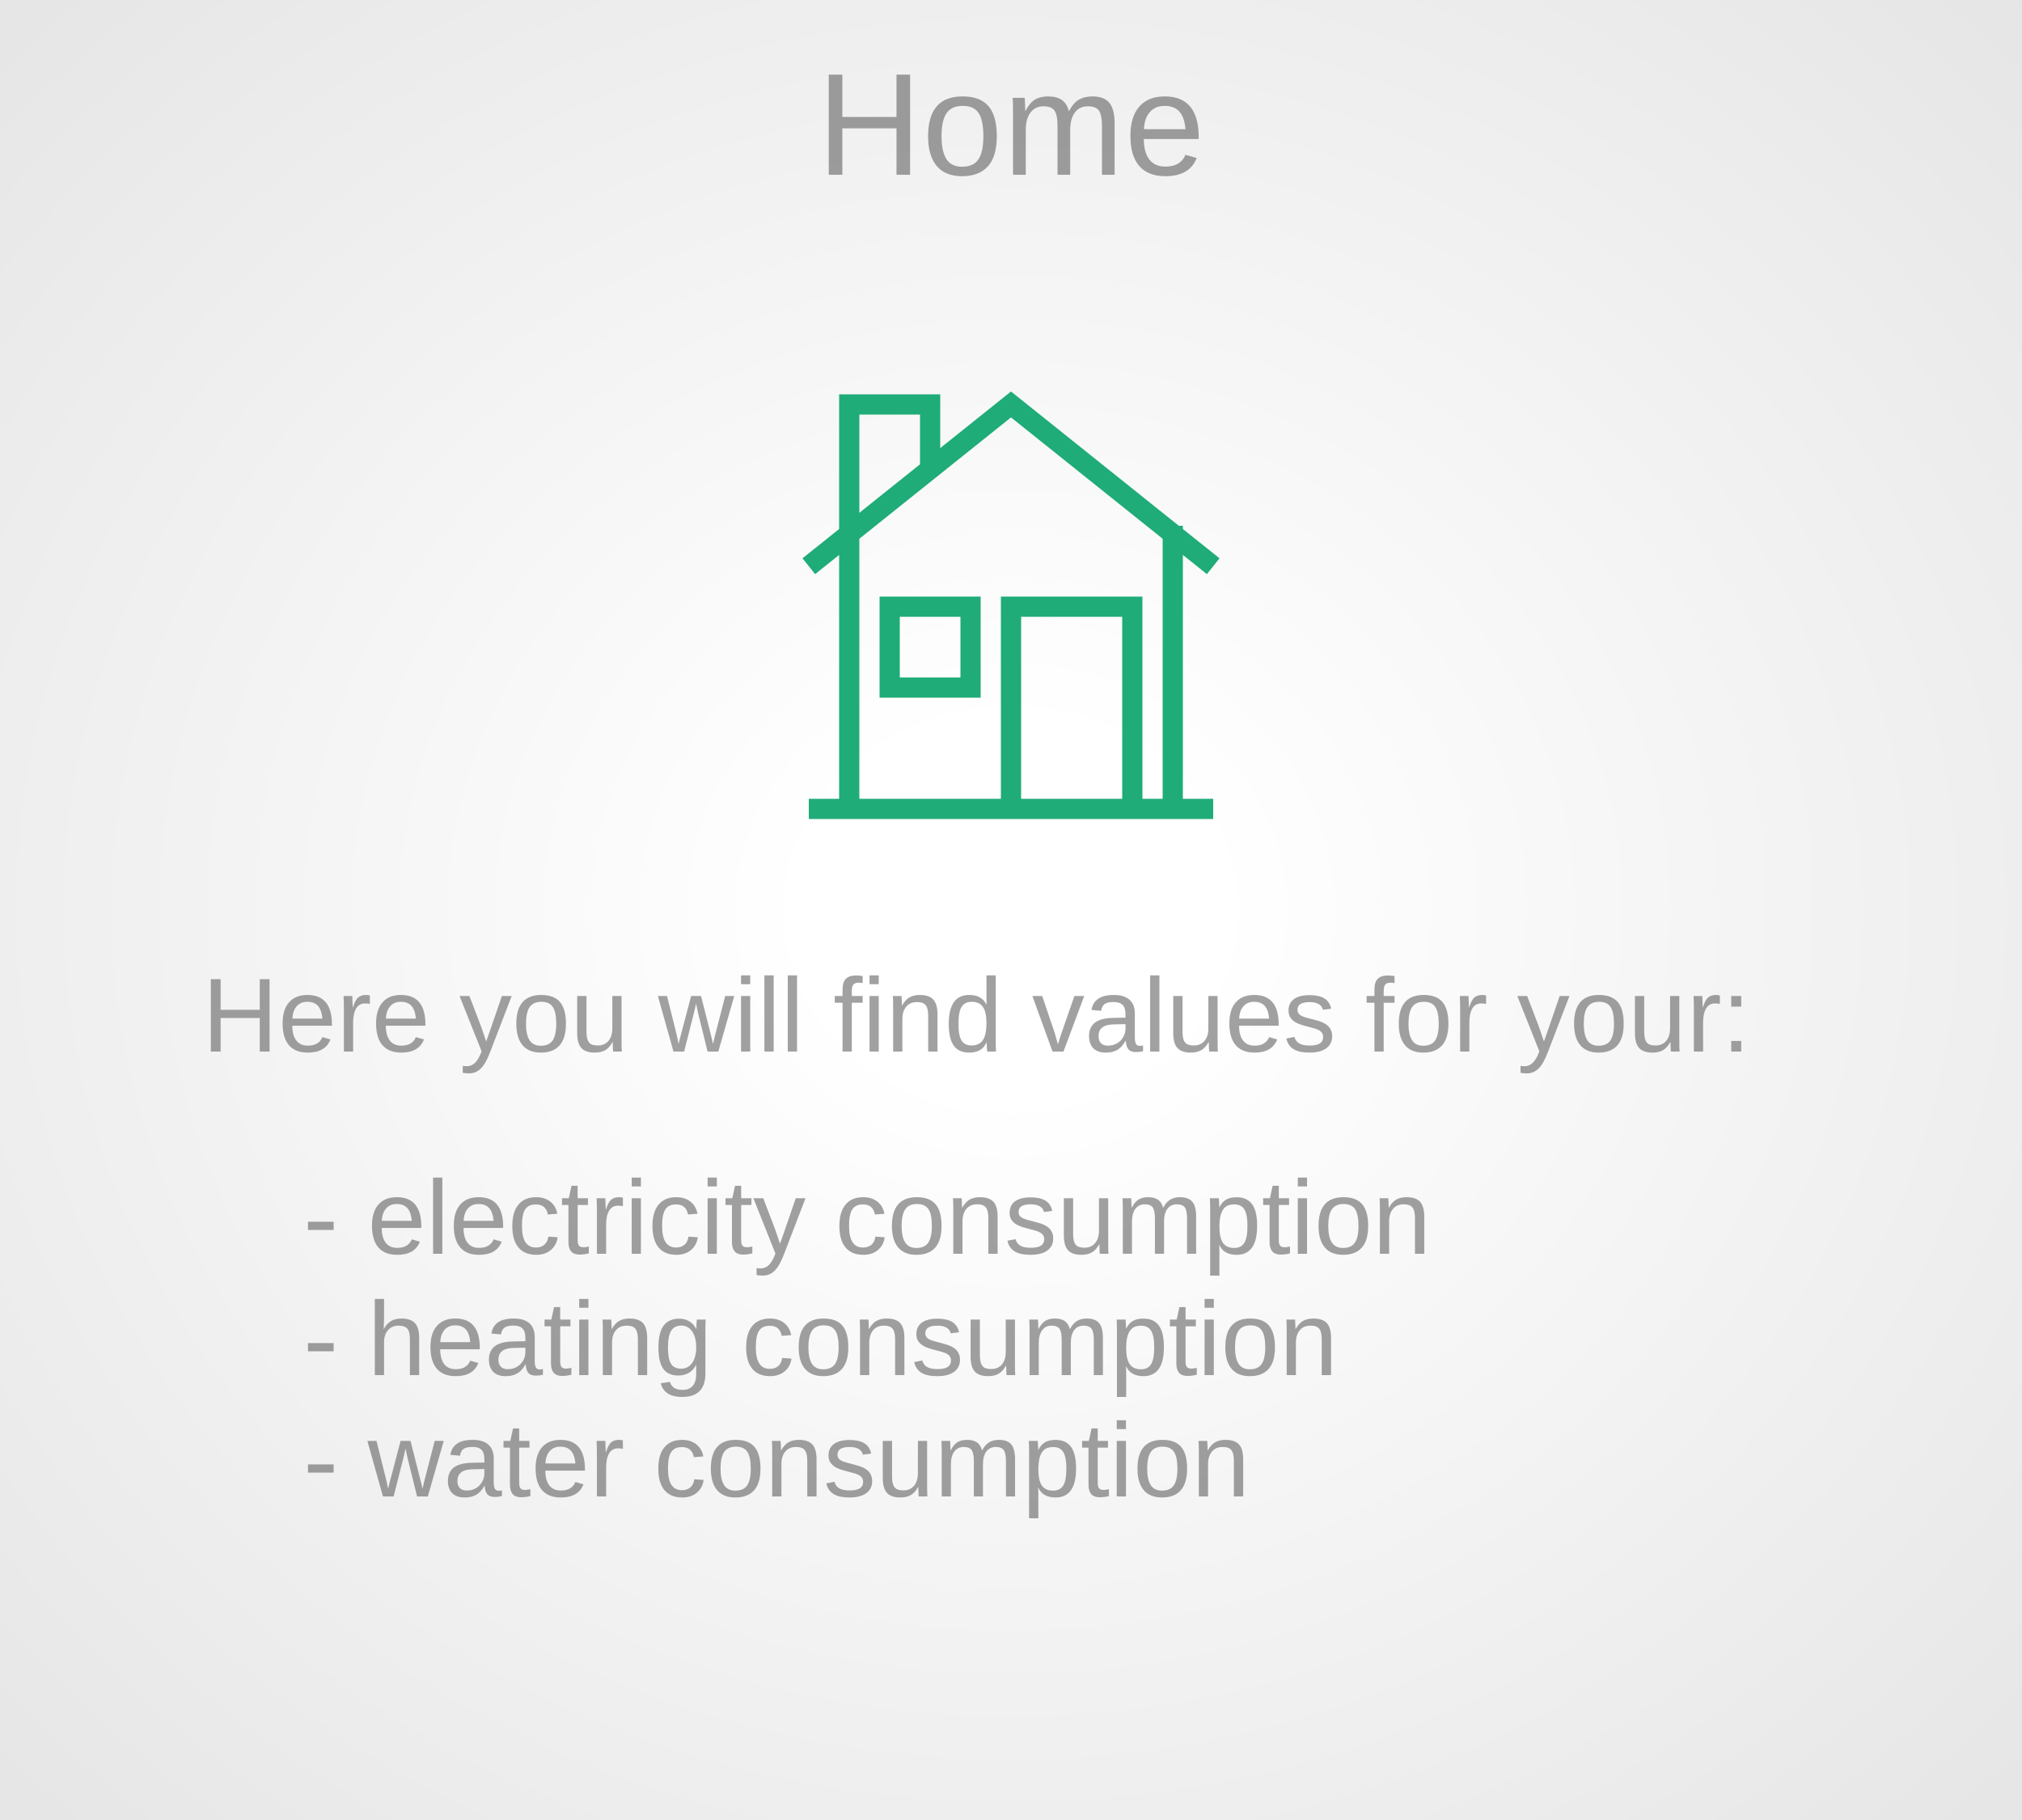
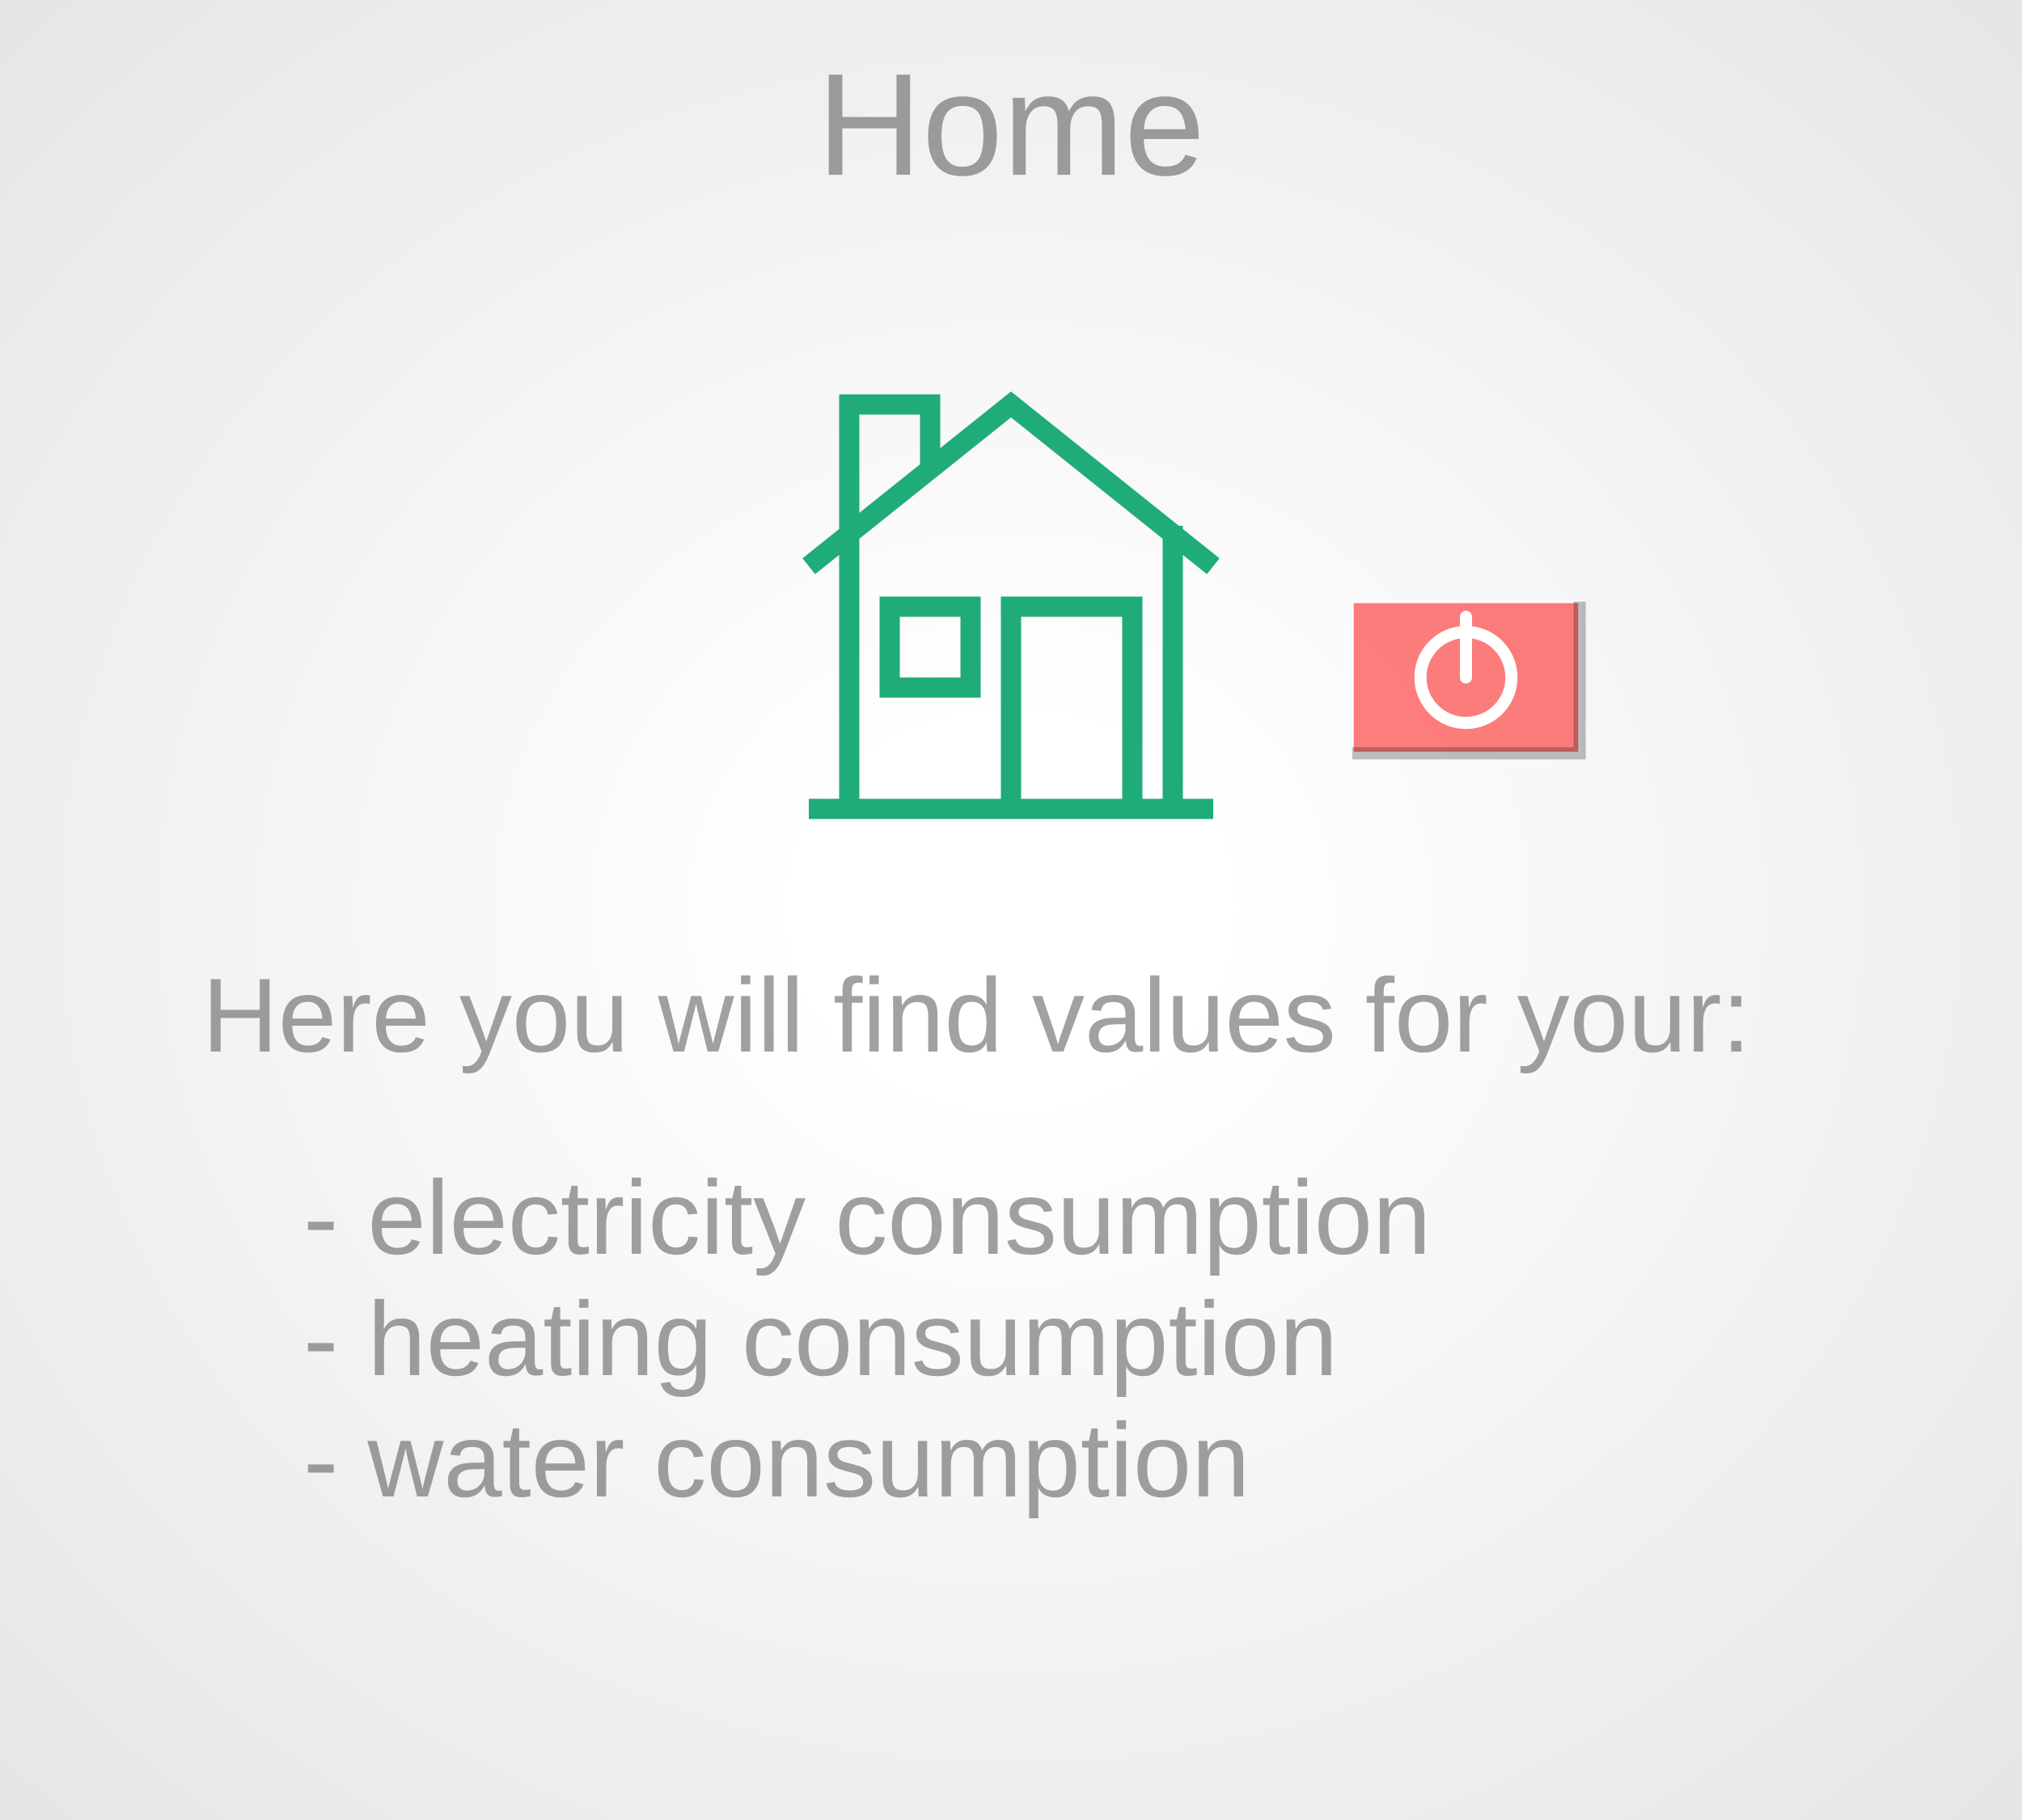
<svg xmlns="http://www.w3.org/2000/svg" width="1000" height="900" viewBox="-500 -500 1000 900" preserveAspectRatio="xMinYMin meet">
+   <style>
+ .logout-bottom {
+ 	stroke-width: 2px;
+ 	stroke: #fff;
+ 	opacity: 0.5;
+ 	fill: #f00;
+ 	transform: scale(0.75,0.75) translate(300px,-220px);
+ }
+ .logout-shadow {
+ 	stroke-width: 8px;
+ 	stroke: #000;
+ 	opacity: 0.25;
+ 	fill: none;
+ 	transform: scale(0.75,0.75) translate(300px,-220px);
+ }
+ .logout-icon {
+ 	stroke-width: 8;
+ 	stroke-linecap: round;
+ 	stroke: #fff;
+ 	fill: none;
+ 	opacity:1;
+ 	transform: scale(0.75,0.75) translate(300px,-220px);
+ }
+ .logout-top {
+ 	cursor: pointer;
+ 	stroke-width: 1;
+ 	fill: #fff;
+ 	opacity:0;
+ 	transform: scale(0.75,0.75) translate(300px,-220px);
+ }
+ </style>
  <defs>
    <radialGradient id="grad" cx="50%" cy="50%" r="100%">
      <stop offset="10%" style="stop-color:#fff; stop-opacity:1" />
      <stop offset="50%" style="stop-color:#eee; stop-opacity:1" />
      <stop offset="90%" style="stop-color:#ddd; stop-opacity:1" />
    </radialGradient>
  </defs>
  <rect x="-500" y="-500" width="1000" height="900" fill="url(#grad)" stroke-width="0" stroke="#000" />
  <svg x="-400" y="-470" width="800px" height="72px">
    <text id="user-home-title" x="50%" y="50%" dominant-baseline="middle" text-anchor="middle" opacity="0.5" font-family="Arial, Helvetica, sans-serif" font-size="72px" fill="#444">Home</text>
  </svg>
  <path d="M-50,50 L50,50    M-40,50 L-40,-20 M40,-20 L40,50   M-50,-10 L0,-50 L50,-10   M-40,-20 L-40,-50 L-20,-50 L-20,-35   M-30,20 L-30,0 L-10,0 L-10,20 L-30,20 Z   M0,50 L0,0 L30,0 L30,50 Z" style="stroke:#1fac78;stroke-width:5px;fill:none;transform: scale(2.0) translateY(-100px);" />
+   <rect class="logout-bottom" x="-75" y="-50" width="150" height="100" />
+   <path class="logout-shadow" d="M-75,50 L75,50 L75,-50" />
+   <circle class="logout-icon" cx="0" cy="0" r="30" />
+   <path class="logout-icon" d="M0,0 L0,-40" />
+   <rect id="logout" class="logout-top" x="-75" y="-50" width="150" height="100" />
  <text id="user-home-description" x="-400" y="20" opacity="0.5" font-family="Arial, Helvetica, sans-serif" font-size="52px" fill="#444">Here you will find values for your:</text>
  <text id="user-home-bullet-1" x="-350" y="120" opacity="0.5" font-family="Arial, Helvetica, sans-serif" font-size="52px" fill="#444">- electricity consumption</text>
  <text id="user-home-bullet-2" x="-350" y="180" opacity="0.5" font-family="Arial, Helvetica, sans-serif" font-size="52px" fill="#444">- heating consumption</text>
  <text id="user-home-bullet-3" x="-350" y="240" opacity="0.5" font-family="Arial, Helvetica, sans-serif" font-size="52px" fill="#444">- water consumption</text>
</svg>
